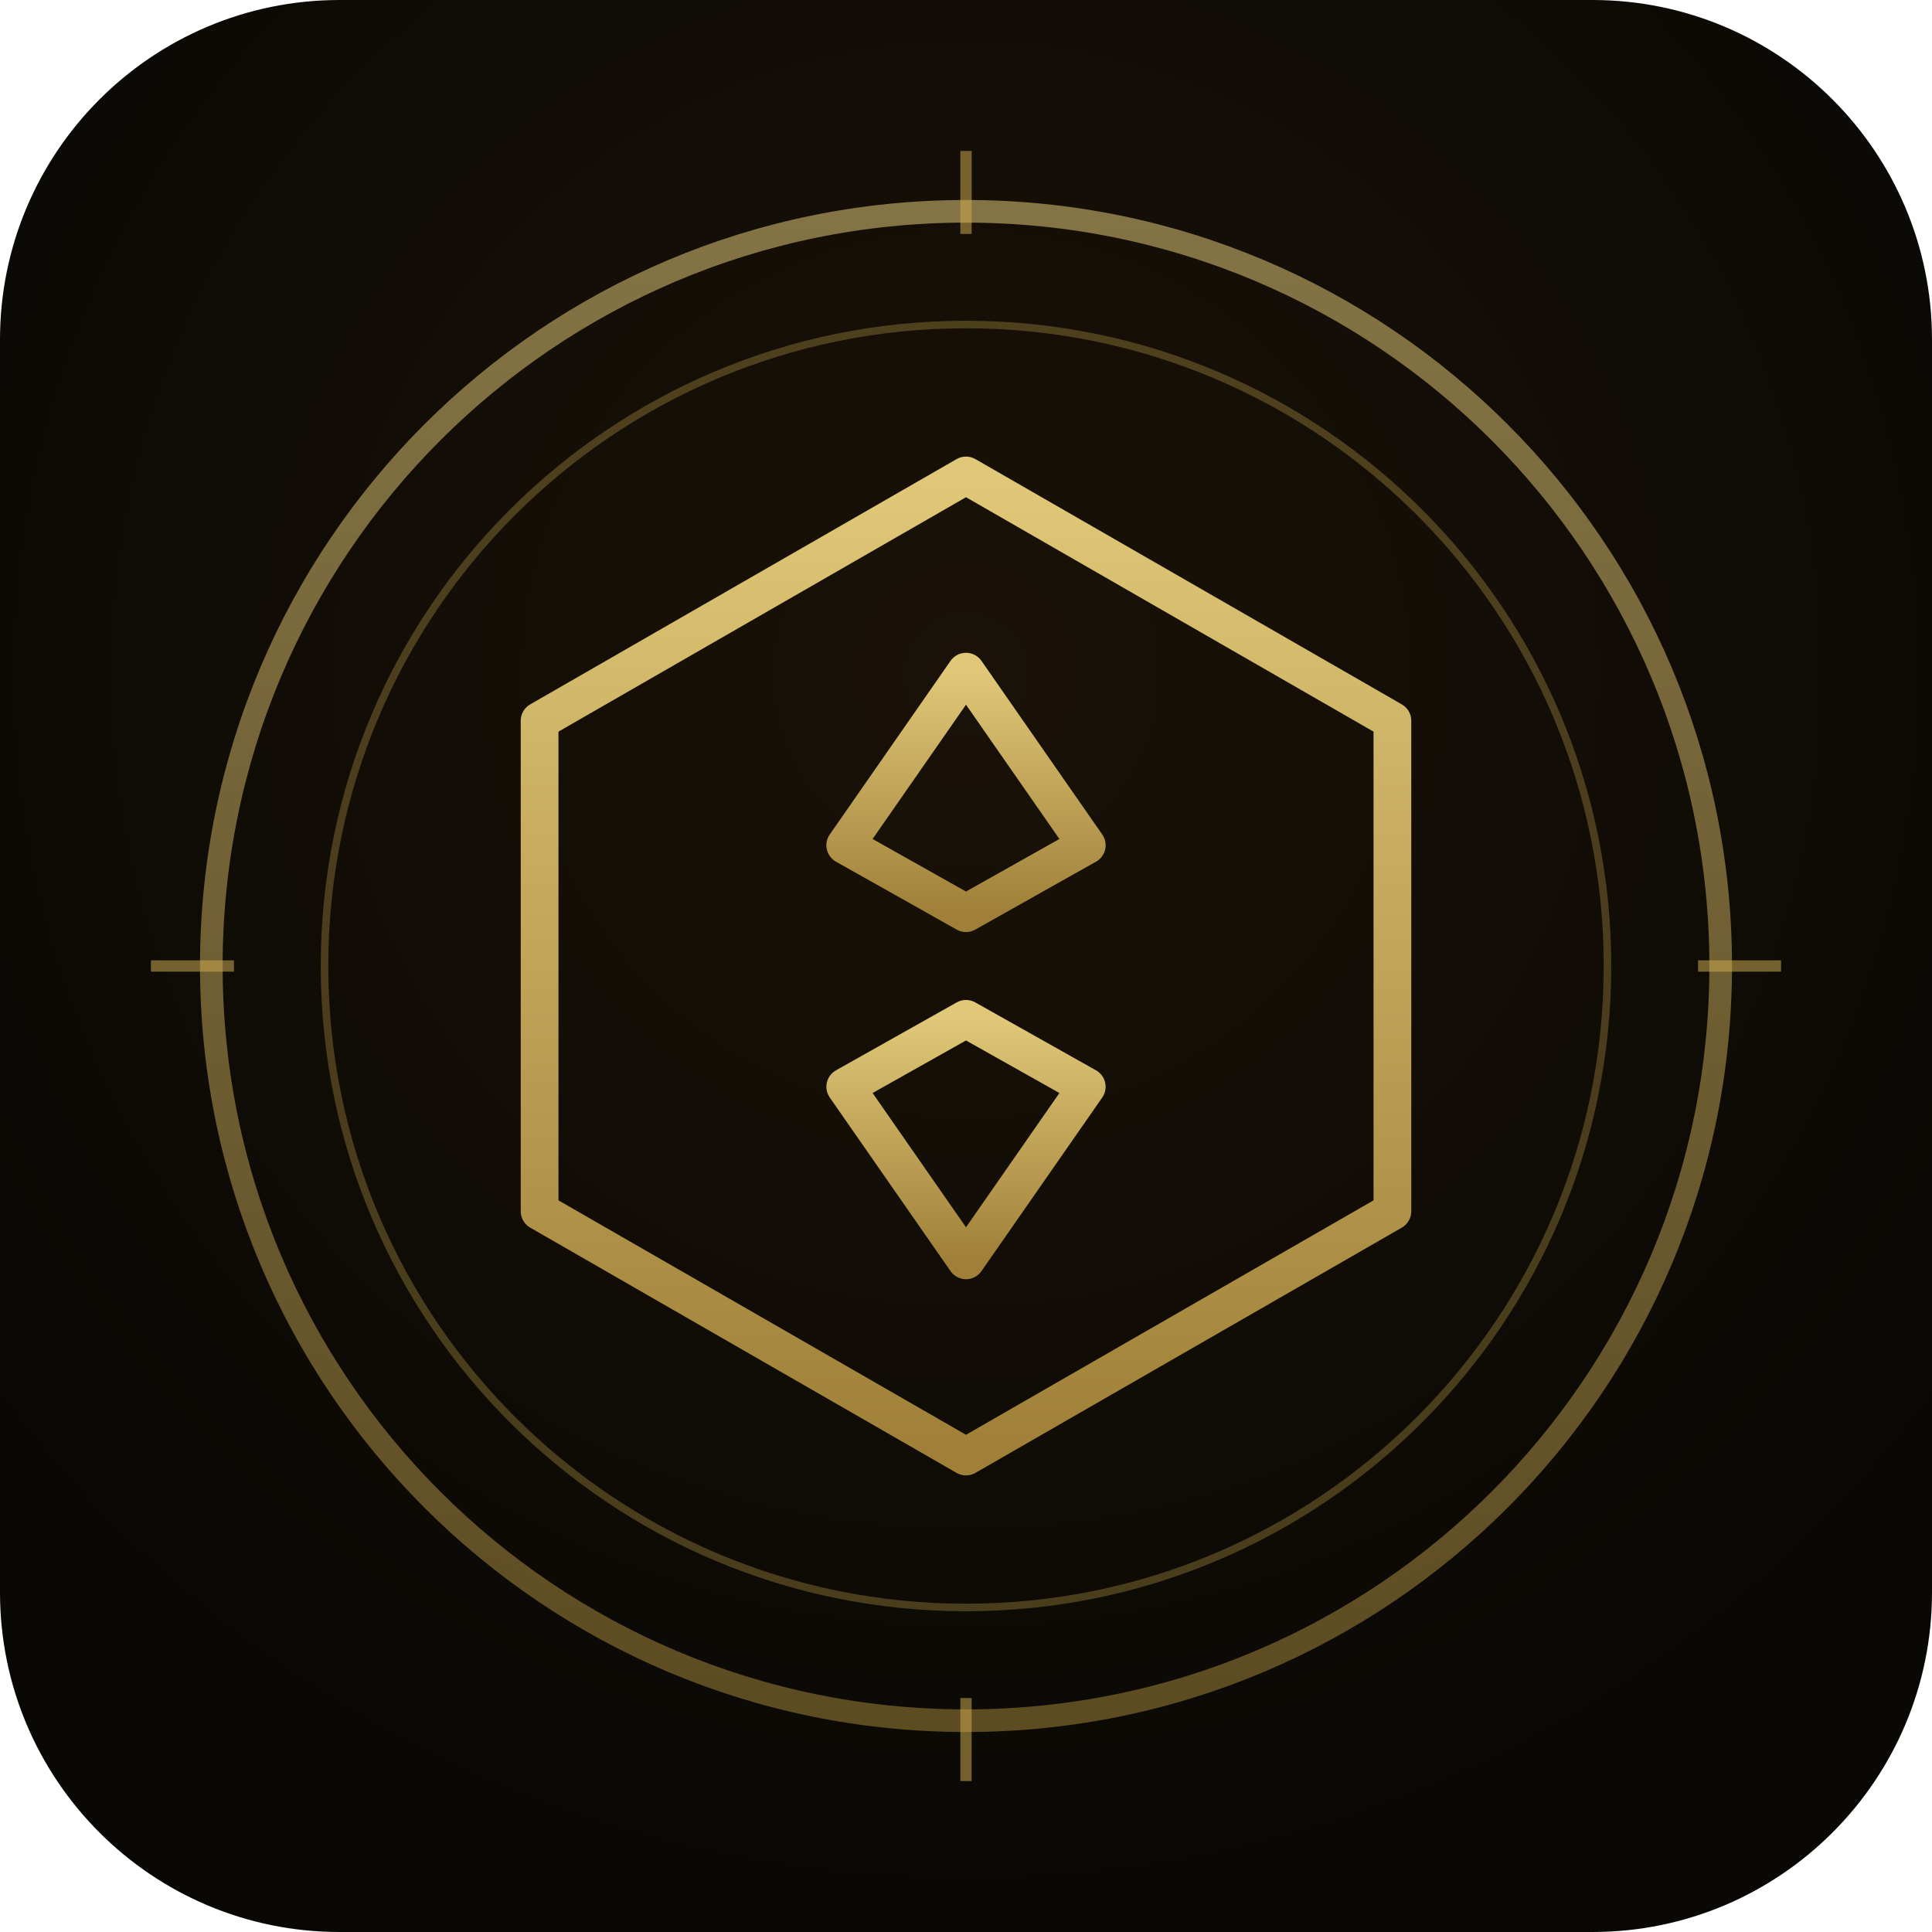
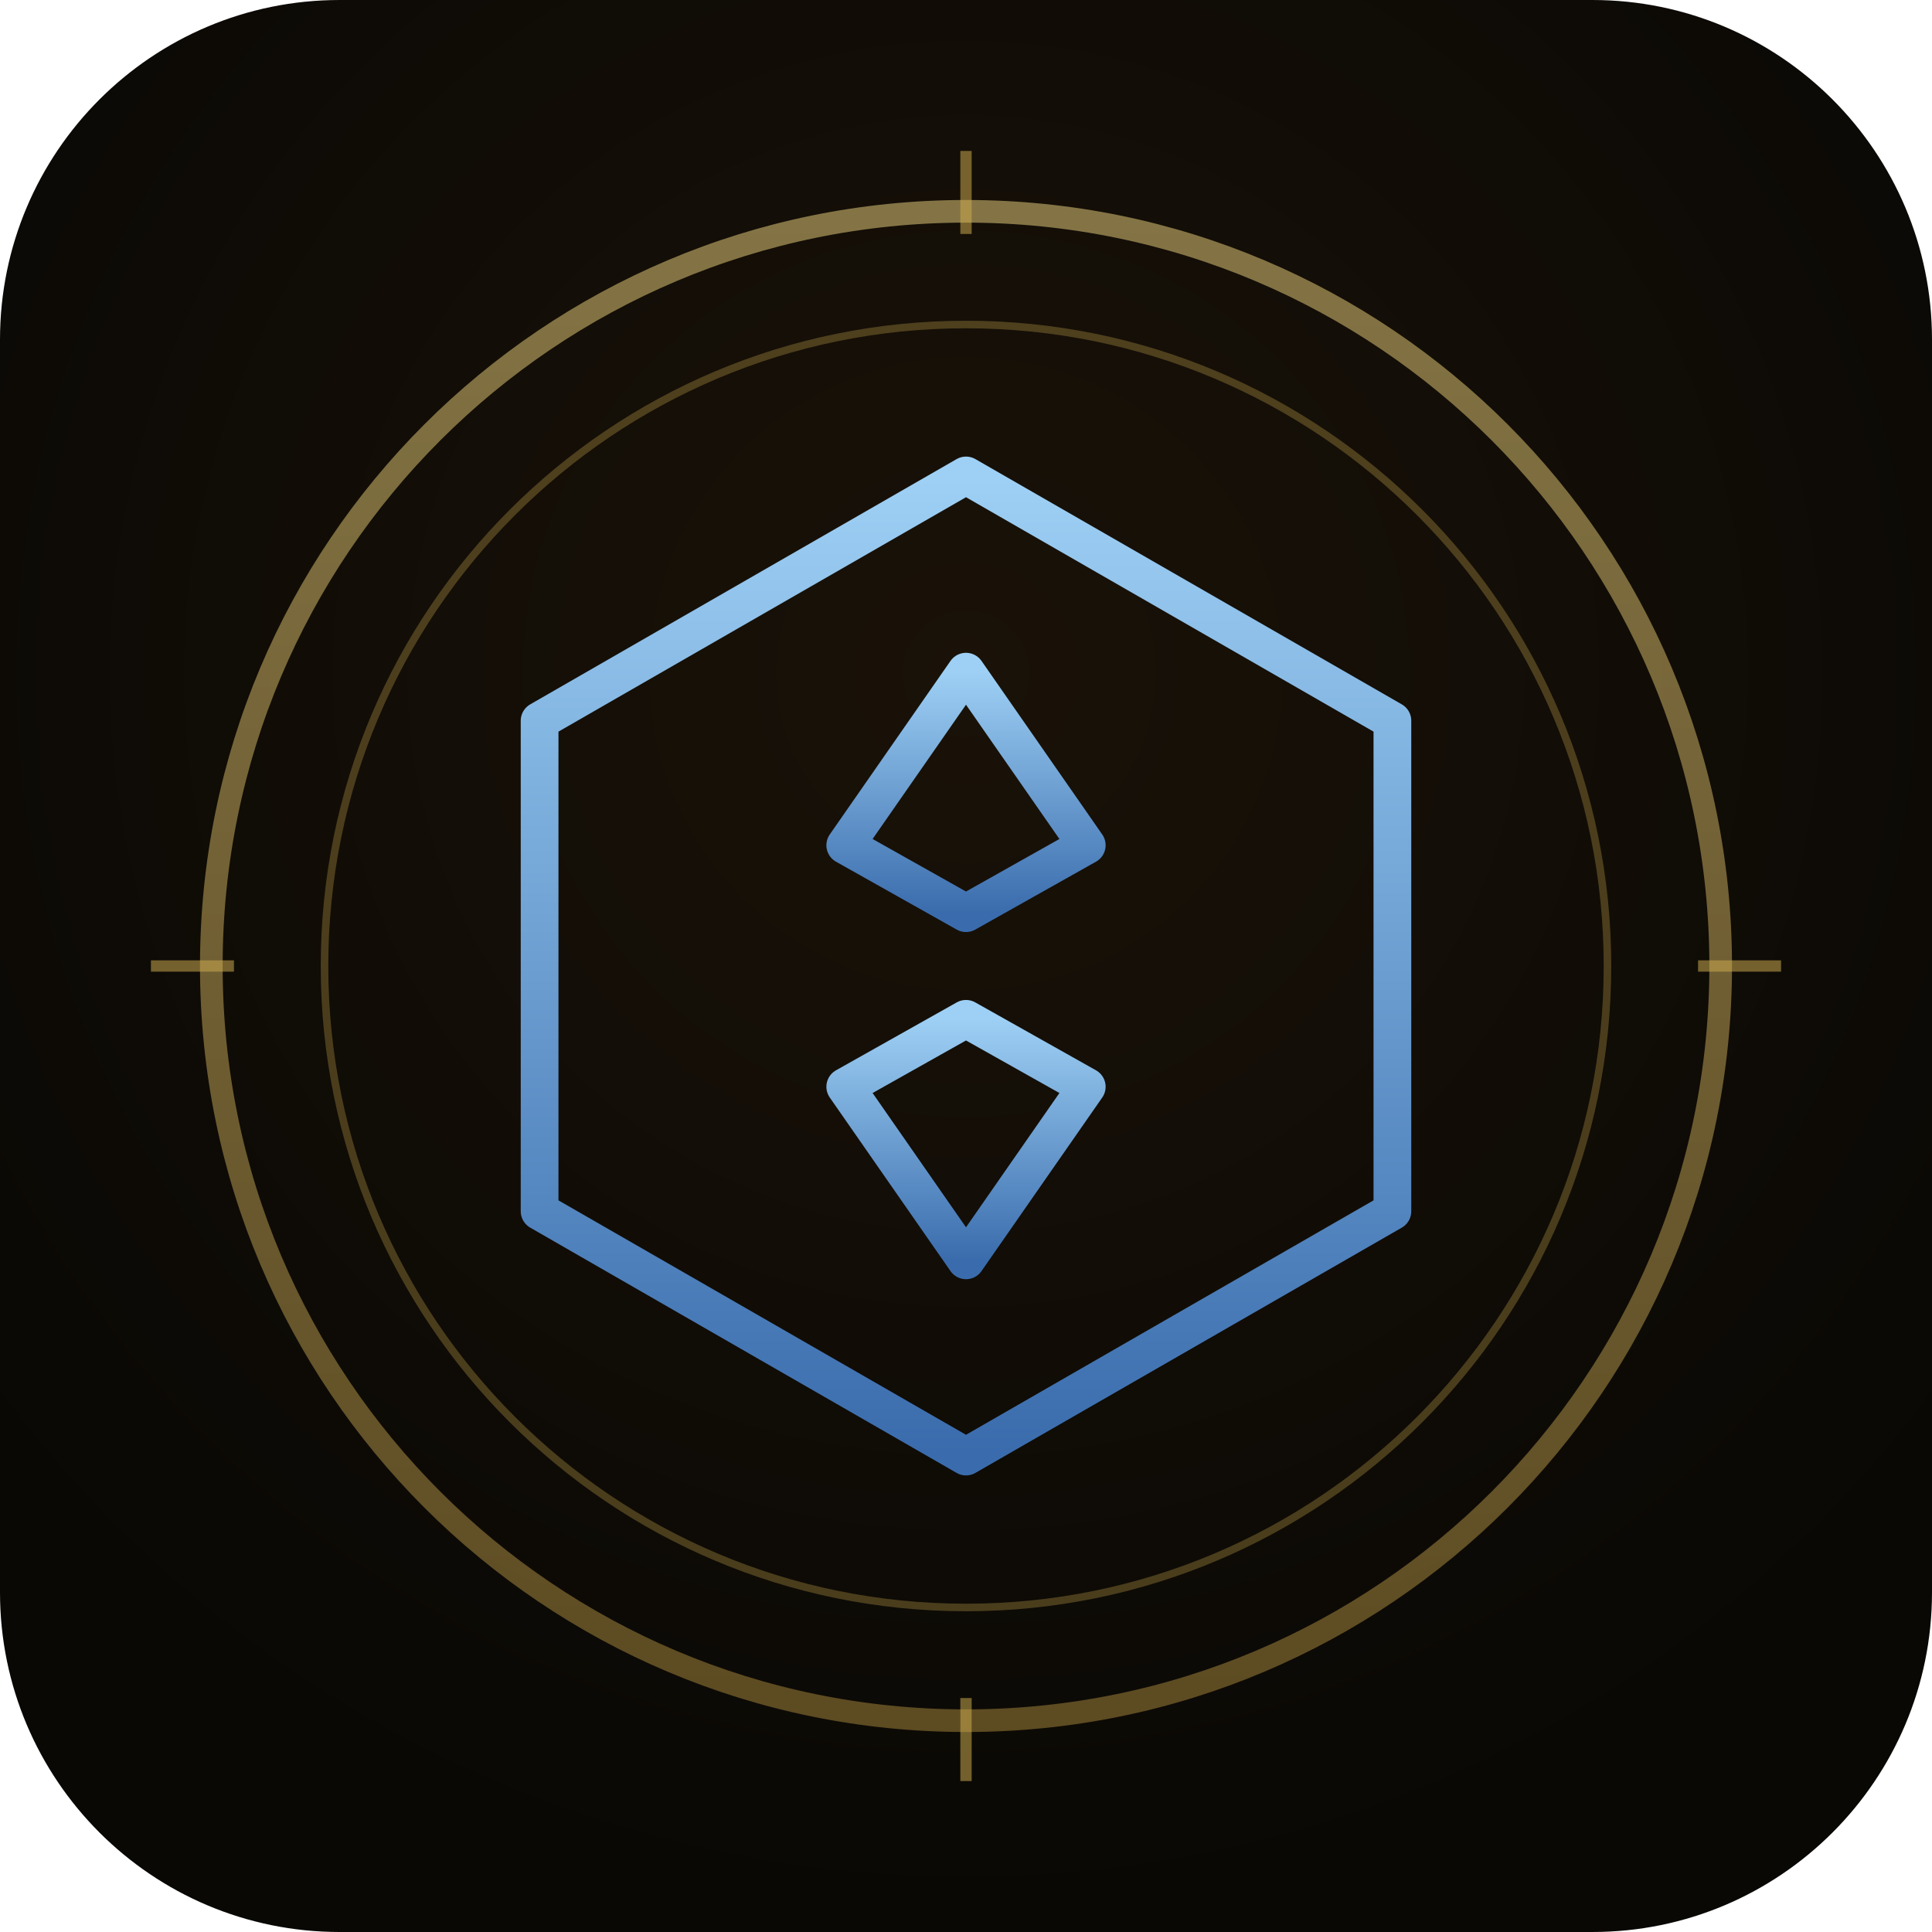
<svg xmlns="http://www.w3.org/2000/svg" viewBox="0 0 512 512">
  <defs>
    <radialGradient id="bg" cx="50%" cy="35%" r="65%">
      <stop offset="0%" stop-color="#1a1208" />
      <stop offset="100%" stop-color="#090805" />
    </radialGradient>
    <linearGradient id="gold" x1="0%" y1="0%" x2="0%" y2="100%">
      <stop offset="0%" stop-color="#e0c878" />
      <stop offset="100%" stop-color="#a08038" />
    </linearGradient>
+     <linearGradient id="stoneBlue" x1="0%" y1="0%" x2="0%" y2="100%">
+       <stop offset="0%" stop-color="#9ed0f5" />
+       <stop offset="100%" stop-color="#3a6cad" />
+     </linearGradient>
  </defs>
  <rect width="512" height="512" rx="90" fill="url(#bg)" />
  <circle cx="256" cy="256" r="200" fill="none" stroke="url(#gold)" stroke-width="6" opacity="0.55" />
  <circle cx="256" cy="256" r="170" fill="none" stroke="#c9a84c" stroke-width="2" opacity="0.32" />
-   <g transform="translate(256 256)" stroke="url(#gold)" fill="none" stroke-width="10" stroke-linejoin="round" stroke-linecap="round">
+   <g transform="translate(256 256)" stroke="url(#stoneBlue)" fill="none" stroke-width="10" stroke-linejoin="round" stroke-linecap="round">
    <polygon points="0,-130 113,-65 113,65 0,130 -113,65 -113,-65" />
    <polygon points="0,-78 32,-32 0,-14 -32,-32" />
    <polygon points="0,14 32,32 0,78 -32,32" />
    <line x1="-58" y1="0" x2="58" y2="0" />
  </g>
  <g stroke="#c9a84c" stroke-width="3" fill="none" opacity="0.55">
    <line x1="256" y1="40" x2="256" y2="62" />
    <line x1="256" y1="450" x2="256" y2="472" />
    <line x1="40" y1="256" x2="62" y2="256" />
    <line x1="450" y1="256" x2="472" y2="256" />
  </g>
</svg>
